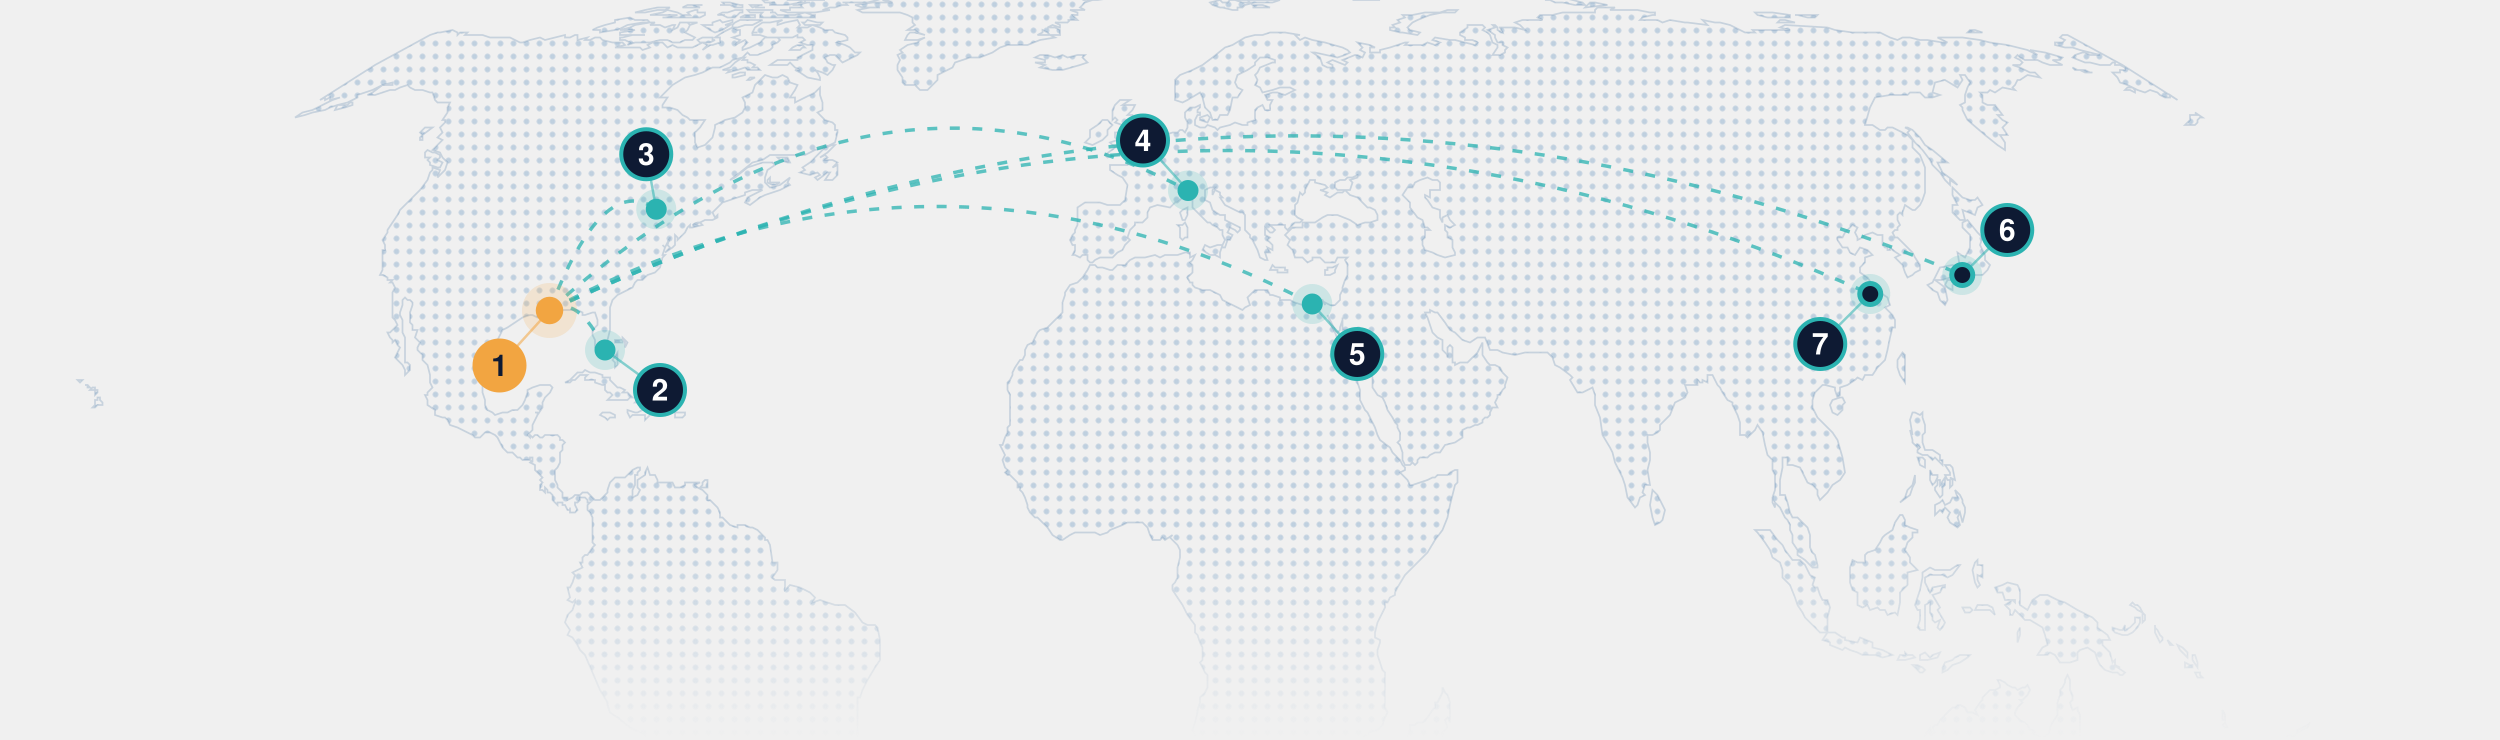
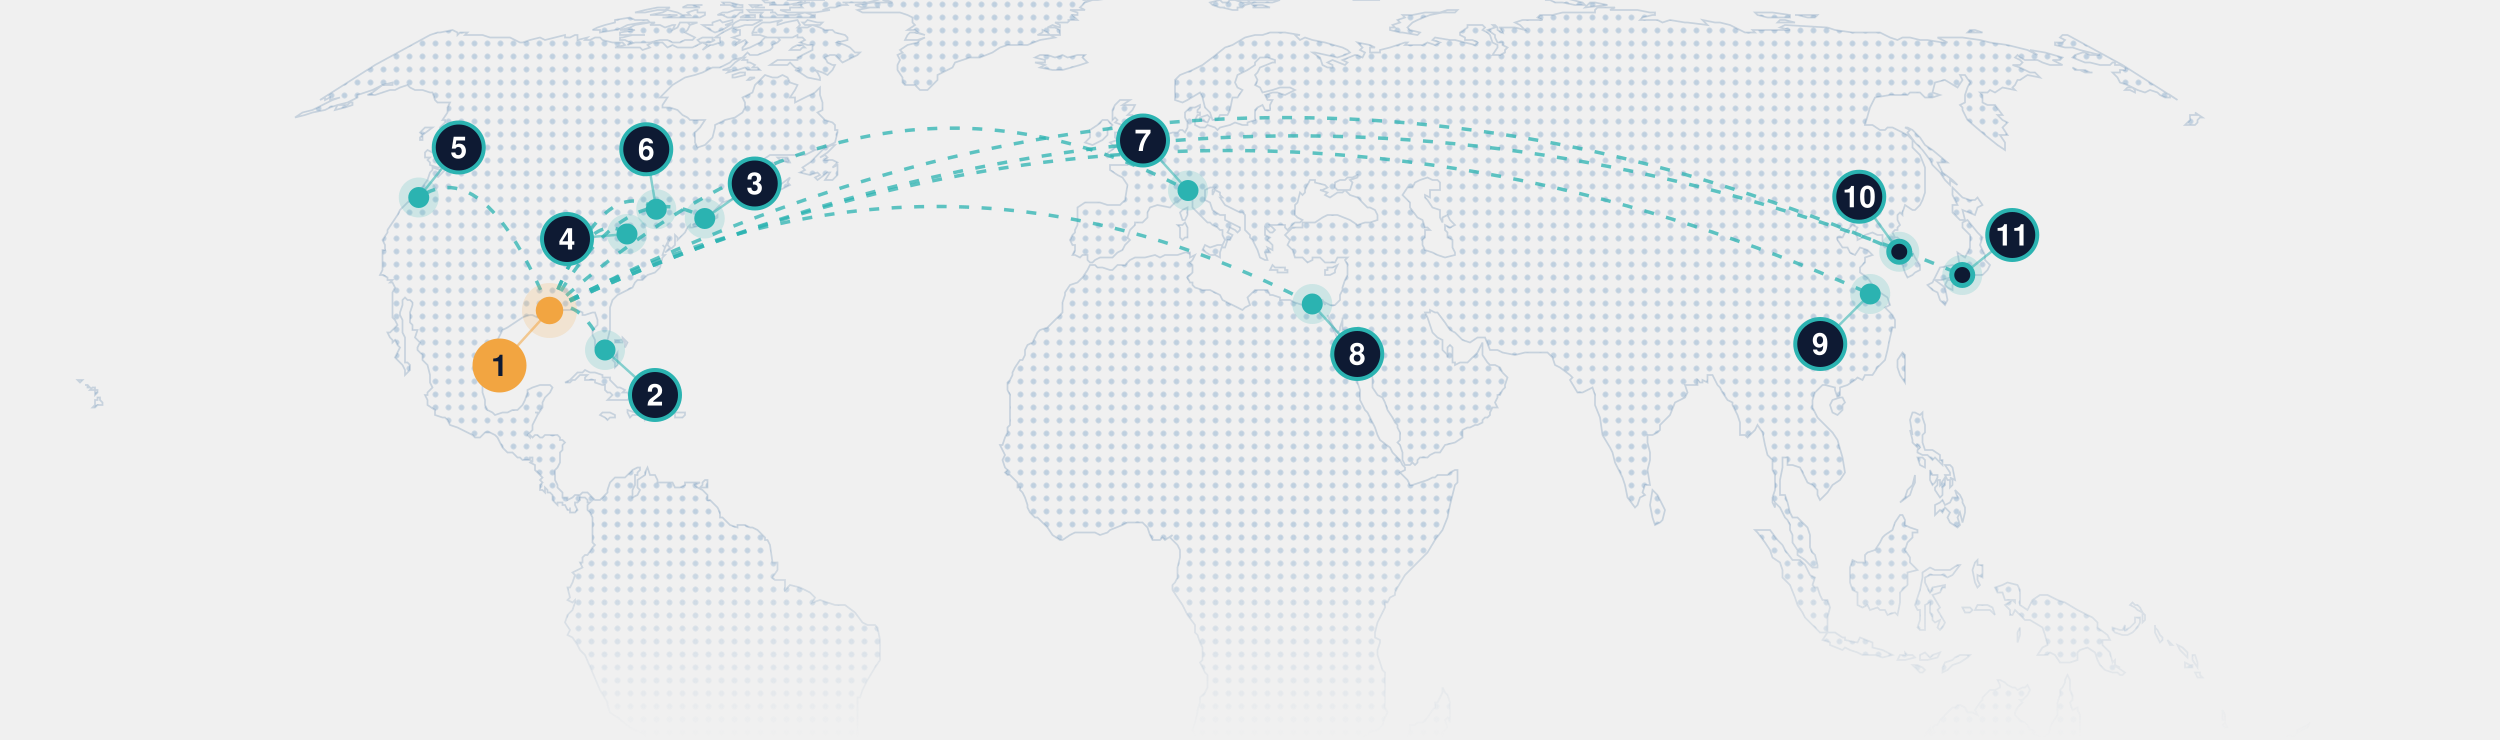
<svg xmlns="http://www.w3.org/2000/svg" viewBox="0 84 1000 296" width="1000" height="296">
  <defs>
    <pattern id="dt" width="5.2" height="5.2" patternUnits="userSpaceOnUse">
      <circle cx="2.6" cy="2.6" r="1.15" fill="#7FA6C9" fill-opacity=".42" />
    </pattern>
    <clipPath id="cv">
      <rect width="1000" height="380" />
    </clipPath>
    <linearGradient id="fd" x1="0" y1="0" x2="0" y2="1">
      <stop offset=".72" stop-color="#fff" />
      <stop offset="1" stop-color="#fff" stop-opacity="0" />
    </linearGradient>
    <mask id="mk">
      <rect y="84" width="1000" height="296" fill="url(#fd)" />
    </mask>
  </defs>
  <style>.arc{fill:none;stroke:#2BB3B1;stroke-width:1.4;stroke-dasharray:4 5;opacity:.75}text{font:700 12px Helvetica,Arial,sans-serif}</style>
  <g clip-path="url(#cv)" mask="url(#mk)">
    <path d="M367,547L367,547L367,548L363,548L360,548L357,547L357,547L356,547L360,547L364,547L364,547L365,546ZM800,546L798,546L797,546L797,546L797,546L796,545L798,545L801,545L802,545L802,545L800,546ZM197,545L198,546L200,546L200,546L199,546L197,545ZM389,545L392,545L393,546L394,546L394,547L392,547L389,547L386,548L383,548L379,548L377,547L376,547L380,547L381,546L382,546L382,545L383,545L383,545L384,545L386,544ZM250,538L253,539L254,538L254,539L253,539L251,539L248,539L248,538ZM242,538L246,539L245,539L242,539L239,538L240,538ZM286,536L288,536L290,536L292,537L291,537L289,537L286,537L284,537L282,536L280,536L281,535L283,536ZM339,534L340,535L340,535L341,536L339,536L337,537L335,537L335,536L333,536L331,536L329,536L328,535L330,535L331,534L333,534L333,534L332,533L331,531L331,530L332,530L334,531L335,532L337,532L338,533ZM209,551L212,551L216,551L224,551L228,551L232,551L236,551L236,550L229,550L224,550L222,550L217,550L217,550L217,549L217,549L216,549L212,548L210,548L207,548L211,548L215,548L218,548L220,548L222,547L223,547L222,547L219,546L216,546L212,546L209,546L205,546L203,545L200,545L198,545L195,543L196,543L198,544L201,544L203,543L205,544L208,544L210,544L211,543L212,543L214,543L213,542L212,542L211,541L213,541L215,541L217,541L218,541L221,541L223,540L225,540L226,540L228,540L229,540L230,540L233,540L236,540L238,540L240,540L242,540L245,540L248,540L250,540L253,540L255,540L256,539L258,539L261,539L262,539L263,539L265,539L267,540L269,540L270,540L273,540L275,540L278,541L280,541L282,540L285,541L287,541L290,541L290,540L288,540L287,539L284,539L283,539L281,538L279,537L281,537L283,537L285,537L288,537L290,538L292,538L294,538L296,538L298,538L300,538L303,538L305,538L305,537L307,537L309,538L311,538L314,538L316,538L318,538L321,539L322,538L322,538L324,538L326,538L329,538L330,539L333,539L334,539L335,538L337,538L340,538L342,537L343,537L344,537L343,536L342,535L341,535L340,534L339,533L338,532L337,532L336,531L337,530L337,530L336,529L335,528L334,527L334,526L335,526L335,525L336,524L337,524L337,523L338,522L339,522L340,521L341,521L342,520L343,520L345,519L345,519L346,519L348,519L348,520L346,520L346,521L344,521L343,521L342,521L341,522L340,523L341,523L341,524L343,525L342,525L340,525L340,526L339,527L339,528L339,528L340,529L342,530L344,530L346,531L347,532L348,532L349,533L351,534L352,534L354,536L355,536L355,537L356,538L357,539L357,539L356,540L354,540L354,540L353,541L351,541L349,542L347,542L345,542L344,543L342,543L338,543L336,543L333,543L334,543L337,544L339,544L341,544L339,545L336,545L334,545L335,545L335,546L338,546L338,547L341,547L345,547L348,547L351,548L354,548L358,548L363,548L366,549L369,549L371,549L372,550L374,549L376,549L379,549L382,549L385,548L389,548L393,549L396,549L397,548L399,548L403,548L407,548L410,548L413,548L416,547L419,547L417,547L417,546L416,546L413,546L410,546L406,546L406,546L405,545L406,545L408,544L411,544L413,544L415,543L416,543L418,543L420,542L421,542L424,542L426,542L428,542L430,542L432,541L434,541L436,540L437,540L437,539L435,539L436,538L437,538L438,537L440,537L442,536L443,536L444,535L445,535L447,535L448,535L450,535L450,535L451,534L453,534L453,535L456,535L458,535L460,534L462,534L463,535L465,535L467,534L469,534L471,534L472,533L474,533L476,533L477,532L478,533L480,532L482,533L483,534L485,533L486,533L487,532L490,532L491,533L492,532L494,532L496,532L498,532L500,532L502,532L503,533L504,534L506,533L508,533L510,533L512,533L514,533L516,533L518,532L520,532L522,532L523,531L524,530L525,529L527,530L528,530L529,531L531,531L532,531L534,532L536,531L537,531L538,530L540,530L542,529L544,529L546,529L548,528L549,528L551,528L553,527L554,527L556,527L558,526L558,526L560,525L562,525L564,524L566,524L567,524L569,524L570,525L570,526L572,527L573,527L575,527L576,528L577,528L579,529L580,528L582,527L584,528L586,528L587,528L589,528L591,528L592,530L591,531L591,532L589,532L587,533L587,534L589,534L588,534L587,535L586,536L587,536L589,536L591,536L592,535L593,535L595,534L596,534L597,533L598,532L600,532L602,532L604,532L606,531L607,531L608,530L610,529L612,529L614,528L615,528L616,527L618,527L620,527L622,527L624,527L626,527L627,526L629,525L629,525L630,526L631,527L633,527L635,527L637,527L638,527L640,527L641,527L642,527L644,527L646,527L648,527L650,527L652,526L653,526L655,525L659,524L660,524L661,524L661,525L663,526L664,526L666,526L668,526L671,526L673,525L675,525L677,525L679,524L680,525L680,525L681,526L683,526L684,526L686,527L688,527L690,527L692,526L694,526L696,525L697,526L699,526L701,526L703,526L704,526L706,526L708,526L710,525L712,525L714,525L716,525L718,525L720,524L721,523L722,524L721,524L721,525L721,526L722,526L724,526L727,526L728,526L731,526L733,526L735,526L737,526L738,527L736,528L737,528L738,529L740,529L742,530L744,530L745,530L747,530L749,530L750,530L751,531L752,531L754,531L756,532L755,532L757,533L757,533L759,534L761,534L763,534L765,534L767,534L769,534L770,534L771,535L772,535L770,536L768,537L766,537L765,538L763,539L760,539L758,539L755,540L754,540L751,541L749,541L748,542L746,542L745,543L744,543L745,544L744,544L744,545L747,545L747,545L743,546L740,546L737,546L735,546L734,547L732,547L731,548L732,548L733,548L733,549L735,549L737,549L739,549L742,550L742,550L747,550L747,550L748,550L753,550L756,550L758,551L758,551L759,551L761,550L763,550L763,550L764,550L765,550L765,550L766,550L766,550L766,550L768,550L770,550L771,550L776,550L777,550L778,550L780,550L784,551L787,551L790,551L787,552L500,552L212,552ZM310,495L314,497L318,497L317,499L316,499L314,498L314,499L313,500L310,500L308,499L306,498L302,497L299,495L294,492L296,493L300,495L304,496L304,495L303,493L305,492L306,492L308,493ZM326,488L329,489L328,490L326,491L324,490L323,491L321,490L323,488L325,489ZM612,484L608,484L609,482L609,481L610,481L611,482L613,482L613,482ZM798,457L800,458L801,458L803,457L805,457L803,461L801,462L799,465L799,464L796,466L795,466L794,466L794,463L795,461L796,458L797,457ZM863,457L863,459L866,457L865,459L864,460L862,462L859,464L857,465L856,466L855,467L852,468L849,470L846,473L843,474L841,475L839,475L838,474L836,474L836,472L839,470L845,467L847,467L849,466L853,464L855,462L858,460L859,459L861,458L864,456ZM878,442L877,446L879,444L879,444L878,447L879,448L881,448L883,447L884,447L881,450L879,452L878,452L876,453L875,454L875,455L872,456L870,459L867,460L867,459L866,459L870,456L870,454L869,453L869,452L872,451L874,448L875,446L876,444L876,444L876,442L876,439L876,437L877,437L878,439L879,439ZM882,395L881,396L880,395L879,393L878,392L877,389L877,388L878,388L879,389L880,390L880,391L882,393ZM918,378L918,379L917,381L915,381L914,381L914,379L916,378L917,379ZM923,375L921,376L919,377L919,376L921,375L921,375L923,374L924,373L923,375ZM891,375L890,375L889,374L890,373ZM890,370L890,372L889,372L889,372L889,371L889,368ZM580,365L580,369L580,371L580,372L580,373L579,371L578,372L579,375L578,376L577,377L577,380L576,384L574,389L572,396L571,401L569,405L567,406L565,407L563,406L561,405L561,403L561,400L560,397L560,395L561,392L562,392L562,390L563,388L564,386L563,384L563,382L563,378L564,376L564,374L566,374L567,373L568,373L569,373L571,371L573,368L574,367L574,365L575,365L576,363L577,361L577,359L578,361L579,362ZM828,365L829,368L831,367L831,368L832,370L832,371L832,374L832,376L832,377L832,380L832,381L832,384L834,386L835,387L837,389L836,390L837,392L837,396L838,395L839,396L840,396L839,400L840,402L841,403L842,406L841,409L841,411L840,413L840,416L838,419L837,420L835,423L834,425L832,427L830,430L827,432L825,435L823,436L821,439L819,441L817,443L816,445L815,446L813,448L811,448L808,449L806,450L803,452L802,450L801,450L802,448L801,449L797,451L796,450L795,449L793,449L792,448L791,446L792,444L792,442L792,441L789,441L791,439L792,437L789,439L787,439L789,438L790,436L792,434L793,432L790,434L787,436L785,438L784,437L785,435L784,433L784,431L784,431L782,429L780,429L779,427L774,427L770,428L767,430L765,429L761,431L759,432L758,434L756,435L754,435L752,435L751,435L749,435L747,435L745,437L744,437L742,438L741,439L739,439L737,439L736,437L735,436L735,434L737,434L737,433L738,432L739,429L739,427L739,424L739,422L740,420L740,418L740,417L739,416L740,413L739,410L739,409L740,410L740,407L741,408L741,409L742,408L741,405L741,404L741,403L742,401L742,400L743,398L743,396L745,394L745,396L746,394L749,393L750,391L752,390L754,390L754,390L757,389L758,388L759,388L760,387L761,387L764,386L766,385L767,383L769,381L769,380L770,378L772,375L773,378L774,377L773,375L774,374L775,374L776,372L778,370L779,369L780,368L781,367L782,367L782,367L783,366L784,366L786,367L787,369L789,369L791,370L790,368L792,365L793,364L793,363L795,361L796,360L798,360L800,359L800,358L799,356L800,356L802,357L803,358L805,359L806,359L807,360L809,359L810,359L811,358L812,360L811,362L809,364L808,364L809,365L807,367L806,369L806,370L808,372L810,373L811,374L812,376L813,376L814,377L814,378L817,379L819,378L820,376L820,375L821,373L823,370L823,368L823,367L823,365L824,362L824,362L824,360L825,359L826,357L826,356L827,354L828,356L828,358L828,359L828,360L829,362L829,364ZM880,354L881,355L879,355L878,353L880,353ZM769,353L768,353L765,350L767,350L769,351L770,352ZM877,351L876,351L874,351L874,351L874,349L876,350L877,350ZM879,350L879,351L877,348L877,346L878,346L879,349ZM779,352L777,353L777,353L777,351L778,349L781,348L782,347L784,346L786,346L787,346L788,346L787,347L784,349L781,350ZM762,345L763,346L765,346L766,347L762,348L760,348L759,348L760,346L762,346ZM776,345L775,347L771,348L768,348L768,346L770,345L772,347L773,346ZM875,346L875,347L873,345L872,344L871,342L871,342L873,343L875,345ZM869,342L869,342L868,342L867,340L867,340L868,341ZM738,340L743,341L744,339L749,341L749,343L753,344L757,346L753,347L750,346L748,346L745,346L743,345L740,344L738,343L737,344L732,342L732,341L729,340L731,337L734,337L737,339L738,339ZM808,338L807,341L807,338L807,337L808,335L808,336ZM865,340L864,341L863,339L862,337L862,334L862,334L862,335L863,336L864,338L865,339ZM855,335L854,336L853,337L851,338L850,338L849,338L846,337L845,336L845,335L848,336L849,336L850,334L850,334L850,336L852,335L853,334L854,333L854,331L856,331L856,331L856,333ZM789,328L788,329L786,329L785,327L788,327ZM797,327L798,330L796,328L794,328L792,328L790,328L791,326L795,326ZM858,332L857,333L857,331L857,329L855,328L854,327L852,326L853,325L854,326L855,326L856,327L857,329L858,330ZM808,320L808,326L811,328L813,324L816,322L819,322L821,323L823,324L826,325L831,328L835,330L837,331L839,333L839,335L843,338L844,340L841,340L841,342L844,345L845,349L846,348L846,350L848,351L847,351L850,353L849,354L848,354L847,353L845,353L842,352L840,350L839,348L838,345L835,343L832,344L831,345L831,348L828,349L827,349L824,349L822,346L820,345L819,346L815,346L817,343L819,342L818,338L817,335L812,332L810,332L806,328L805,330L804,330L804,329L804,328L802,326L805,324L806,325L806,324L802,324L801,321L799,321L798,319L801,318L803,317L807,318ZM784,310L781,314L779,315L777,314L772,314L770,315L770,317L772,321L773,319L778,318L778,319L777,319L776,321L773,322L776,327L775,328L778,333L777,335L776,336L775,335L776,332L774,333L773,332L773,331L772,329L772,325L770,326L770,330L770,336L768,336L767,335L768,332L768,328L767,328L766,326L767,323L768,320L769,315L769,313L772,311L774,312L777,312L780,312L783,310ZM793,311L793,315L791,314L791,316L792,318L791,319L790,317L789,312L790,309L791,308L791,310L793,310ZM731,337L728,337L725,334L722,331L721,329L719,326L718,323L716,318L713,315L713,312L712,309L709,307L708,304L706,301L703,297L702,296L704,296L708,296L711,300L713,302L714,304L717,308L720,308L722,310L724,314L726,315L725,318L726,319L727,319L728,322L729,324L731,324L732,327L731,331ZM764,309L767,312L763,313L763,315L763,318L760,321L760,325L759,330L758,329L755,330L754,328L752,328L751,327L748,328L747,326L745,327L743,326L743,321L741,320L740,317L740,314L740,311L741,308L743,309L746,309L746,306L747,305L750,304L752,301L753,299L754,298L757,296L758,293L760,290L761,290L762,292L762,294L764,295L767,296L767,297L765,297L765,299L763,301L762,304L764,307ZM785,285L786,287L786,289L785,293L784,289L783,291L784,294L783,295L780,293L779,291L780,289L778,287L777,289L776,288L774,290L774,289L774,286L776,285L777,284L778,286L780,285L781,283L783,283L782,280L784,282L785,284ZM664,293L662,294L661,291L660,286L661,280L663,282L664,284L666,288L665,292ZM283,279L280,279L280,279L281,278L281,277L282,276L283,276ZM778,278L777,279L777,282L776,283L774,280L774,279L775,278L775,276L776,276L776,278L778,275ZM764,282L760,285L762,283L763,280L765,278L766,274L766,277L765,279ZM772,272L773,274L775,274L775,275L774,277L773,278L772,276L772,274ZM781,271L782,276L780,275L781,276L781,278L780,279L780,276L779,276L778,274L780,274L780,273L778,270L780,270ZM770,268L770,271L768,270L767,267L769,267ZM766,249L768,250L769,249L769,250L769,251L770,254L770,257L769,258L769,261L770,264L771,264L773,264L776,266L776,268L777,268L777,270L775,268L774,267L773,268L771,266L769,266L767,265L767,264L768,263L767,262L767,263L765,261L765,260L764,256L765,258L764,252L765,249ZM274,250L273,251L271,251L270,251L270,249L270,249L272,249L274,249ZM244,251L243,252L242,251L240,250L241,249L242,249L243,249L244,249L246,250L246,251ZM257,244L259,245L259,244L261,244L263,245L263,245L264,246L265,246L265,247L266,247L267,248L266,250L265,249L264,249L263,249L262,250L261,250L261,249L260,250L258,252L258,252L258,250L256,250L255,250L253,250L252,251L251,249L251,248L254,249L255,249L257,248L256,247L256,245L254,245L255,244ZM737,248L735,250L733,249L732,246L733,244L736,243L737,243L738,245L737,246ZM38,247L38,247L37,247L38,246L38,245L38,244L39,244L39,243L39,243L39,243L40,243L40,244L40,244L41,245L41,246L39,246ZM39,241L38,242L38,241L38,241L38,240L38,240L39,240L39,241ZM38,239L38,240L36,240L37,239ZM36,239L36,239L35,239L35,239L35,238L34,238L35,238L35,238ZM32,237L32,237L31,236L32,236L32,236L33,236ZM241,234L241,235L244,235L244,236L246,238L247,239L248,239L250,240L249,241L251,241L253,243L252,243L251,244L249,244L247,244L243,244L245,242L244,241L243,241L242,240L242,238L241,238L238,237L238,236L234,236L234,235L235,234L232,234L230,236L229,236L228,237L227,237L226,237L228,236L229,235L230,234L231,233L233,233L234,232L236,233L238,233ZM247,230L246,231L246,229L245,228L247,225L247,226L247,228ZM762,234L762,237L760,234L759,231L759,228L761,225L762,226L762,228ZM249,221L246,221L246,220L247,220L249,220ZM251,221L250,223L250,223L250,221L249,220L249,219ZM783,195L784,196L783,198L782,197L781,198L781,200L779,199L778,198L779,196L781,196L781,195ZM535,190L534,192L534,192L534,193L532,194L530,194L530,192L531,192L531,192L531,191L533,191ZM509,190L510,191L512,191L514,191L514,192L515,192L515,193L511,193L511,192L508,192ZM489,182L488,185L488,186L488,187L486,186L484,186L481,184L482,182L484,183L487,182ZM474,173L475,175L475,179L474,179L473,180L472,179L472,175L471,174L473,174ZM794,186L794,188L796,190L795,192L793,194L789,194L787,198L785,196L784,194L780,195L777,196L774,196L778,199L779,204L778,206L776,204L775,201L773,200L771,198L773,197L774,195L775,193L776,191L781,190L784,191L783,185L786,187L788,183L788,182L788,178L785,175L785,173L787,172L791,177L793,179L792,182ZM475,170L474,172L473,172L472,169L473,168L475,167ZM788,164L790,164L791,163L793,166L791,167L790,170L785,168L786,172L784,172L781,169L781,166L783,166L781,162L781,159L785,163ZM308,157L310,157L312,157L310,158L309,158L307,157L307,156L308,155ZM316,149L315,149L312,148L311,147L312,147L315,147L316,149ZM176,151L175,151L172,150L172,149L171,148L172,147L170,147L170,145L171,144L173,145L174,145L176,146L176,147L175,148L177,149ZM331,145L328,147L330,146L331,147L330,148L332,148L333,148L335,149L333,151L335,150L335,152L335,154L333,156L331,156L330,156L332,153L331,153L327,156L326,155L328,154L327,153L324,154L320,153L320,153L322,152L321,151L324,149L328,145L330,143L333,142L334,142L333,143ZM171,135L173,135L169,138L169,140L168,140L168,139L169,138L168,137L169,136L170,135ZM773,144L779,149L775,149L777,153L781,156L783,158L780,156L780,158L778,156L776,153L773,150L772,148L769,144L766,141L763,137L764,136L762,135L763,135L765,136L768,139L770,142ZM441,140L437,142L434,141L436,139L436,136L439,134L441,132L443,132L445,134L443,136L443,138ZM484,131L483,133L480,132L480,131L483,130ZM138,127L134,128L134,128L135,126L139,126L140,125L141,125L141,126ZM452,124L449,126L452,126L454,126L453,128L451,130L453,130L454,134L456,134L457,137L457,138L460,139L459,141L458,141L459,143L456,144L454,144L450,145L449,145L447,146L445,146L443,147L442,146L446,143L448,143L445,142L444,141L447,140L446,139L446,137L450,137L450,136L449,134L446,133L446,133L447,132L446,131L445,132L445,130L445,128L446,126L448,124L450,124ZM854,120L854,121L852,120L850,120L851,119L853,119ZM302,115L300,116L299,116L300,115L300,115L301,115L302,115ZM298,114L294,115L293,115L293,114L296,113L298,113ZM829,111L831,112L831,112L834,112L836,113L837,113L836,113L834,113L832,112L831,112L830,112ZM298,107L297,108L299,108L299,109L300,109L302,110L301,111L303,111L304,112L301,112L299,112L298,111L295,112L291,113L292,112L289,112L292,111L294,109L297,107ZM434,106L433,107L435,109L432,110L425,112L424,112L421,112L416,111L418,110L414,109L418,109L418,108L414,107L416,106L419,106L422,107L425,106L427,107L431,106ZM319,104L316,104L317,103L319,102L321,102L322,103L321,103L320,104ZM796,101L803,102L811,104L813,105L815,106L812,104L818,105L825,107L824,108L821,108L825,110L825,110L823,110L820,110L817,109L815,108L812,108L810,108L808,107L807,106L806,107L808,108L809,109L809,109L808,110L805,110L808,111L812,113L814,113L815,114L816,115L811,114L808,116L807,116L806,118L805,119L806,120L801,119L798,121L796,120L795,121L792,121L793,122L793,125L795,126L798,126L801,130L799,130L801,132L803,133L801,135L803,138L800,138L802,141L802,144L799,142L794,138L787,132L785,128L785,127L784,126L786,125L786,122L787,119L788,117L786,114L784,114L785,116L783,119L778,116L774,117L773,121L776,122L773,123L770,123L768,121L764,121L763,122L756,122L750,123L748,127L746,134L749,134L752,136L754,136L755,135L757,135L763,138L765,140L765,143L768,146L770,151L770,155L770,157L770,161L769,164L768,166L766,168L765,168L762,166L761,169L761,170L760,169L759,170L759,172L760,174L760,174L759,175L759,176L758,176L757,177L758,179L758,179L759,179L761,181L765,185L766,187L768,190L768,192L766,193L765,194L763,195L762,193L761,190L758,187L760,186L757,184L756,183L756,184L755,184L755,183L754,183L753,182L753,181L753,181L753,180L753,178L752,178L751,178L749,177L746,178L745,179L743,180L743,179L742,177L743,175L741,174L740,175L738,177L737,179L735,179L735,180L737,183L739,183L740,185L742,186L744,183L747,184L748,185L749,186L746,187L746,189L744,191L744,193L747,195L749,198L752,201L755,203L756,206L754,207L756,209L757,210L758,212L758,215L757,215L756,219L755,224L754,228L751,231L749,234L746,234L745,236L743,235L742,236L739,238L736,239L736,242L735,243L734,240L734,239L730,238L729,238L726,241L725,244L725,247L727,251L731,255L733,257L735,260L737,267L738,273L736,276L733,278L731,281L728,284L727,282L727,280L725,278L723,277L722,275L720,271L717,270L715,270L715,267L713,267L713,271L712,276L712,279L712,282L714,282L715,285L716,289L717,291L719,291L721,293L721,293L723,295L724,298L724,300L724,302L724,303L725,305L726,306L727,310L727,311L725,311L722,308L719,306L719,304L717,301L717,298L716,296L716,294L715,292L714,291L713,289L712,287L710,285L710,287L709,285L709,283L710,280L710,277L710,274L709,272L709,268L707,266L706,262L705,257L703,254L702,256L699,259L698,258L696,258L696,253L695,250L693,246L693,245L691,244L689,241L688,239L687,238L686,236L685,234L683,234L683,235L683,237L681,236L681,237L680,237L679,236L679,238L677,238L674,238L675,241L674,243L670,245L668,250L666,252L664,254L664,256L663,257L661,258L659,258L659,261L660,265L660,268L659,272L660,278L658,278L657,281L658,282L656,283L655,286L654,287L651,283L650,278L649,275L648,273L646,269L645,265L644,263L641,258L640,251L638,246L638,242L637,239L633,241L631,241L628,236L629,235L628,234L624,231L622,230L621,227L619,225L614,225L610,225L606,226L601,225L599,224L596,224L594,219L593,219L591,219L588,221L585,220L582,217L580,216L578,213L575,209L574,209L572,208L572,209L570,209L571,211L571,211L572,214L573,217L574,218L575,219L577,220L577,222L577,223L577,224L578,225L579,226L579,227L579,225L579,223L580,222L581,223L581,225L581,227L581,229L582,229L582,230L584,229L586,229L587,229L589,227L591,225L592,223L593,221L593,222L593,223L593,224L593,226L595,229L596,230L598,230L600,231L601,233L602,234L603,235L603,235L602,238L602,239L601,240L600,242L599,242L599,243L598,245L599,247L599,247L597,247L596,249L596,250L595,251L594,251L593,252L593,253L591,254L590,254L588,255L587,255L585,256L585,258L585,259L582,261L578,262L576,265L575,265L574,265L572,266L571,267L568,267L568,267L567,268L567,269L566,270L565,269L564,270L562,270L561,268L561,266L561,265L560,262L559,261L560,260L560,259L560,258L560,257L559,255L559,254L558,253L557,251L555,248L554,245L553,243L551,242L549,239L549,237L549,235L547,231L546,229L545,229L544,227L544,226L543,224L542,223L541,221L539,218L538,216L537,216L537,214L537,213L537,211L537,211L537,212L536,215L536,216L535,217L534,216L533,214L531,210L531,210L532,213L534,217L536,222L537,224L538,226L540,230L540,230L540,233L543,236L543,237L544,240L544,241L544,244L546,248L547,249L548,251L550,255L551,258L552,260L556,263L557,265L559,267L560,268L561,270L562,271L562,272L560,273L561,274L562,275L563,276L564,278L565,278L568,277L571,276L573,275L574,275L575,274L577,274L578,274L579,274L580,273L582,272L583,272L583,273L583,275L583,277L582,278L581,282L580,286L579,291L577,296L574,300L571,305L568,308L564,312L562,314L559,319L558,321L558,322L556,323L555,325L554,325L554,327L553,329L552,331L551,333L550,337L550,339L552,340L552,341L551,344L551,345L551,346L552,349L553,352L554,353L554,355L554,358L554,361L554,367L555,369L554,371L553,374L551,376L548,377L545,379L542,383L541,383L539,386L538,387L538,389L539,392L540,394L540,395L540,395L540,398L539,400L540,400L539,402L538,403L536,404L533,406L532,407L532,409L533,409L532,411L532,413L531,416L530,418L529,419L528,420L527,422L526,423L525,426L522,429L520,431L518,433L515,434L514,434L514,435L512,435L511,435L508,435L507,435L506,435L503,436L501,437L500,438L499,438L498,437L497,437L496,435L495,436L495,435L495,433L494,431L495,430L495,428L493,424L492,422L492,422L490,417L488,415L487,412L487,409L486,406L485,401L485,397L485,395L484,393L482,391L481,386L480,384L478,381L478,378L477,376L478,373L479,369L479,368L480,365L480,363L482,361L483,359L483,356L483,354L482,353L481,351L480,349L481,348L481,347L481,343L480,341L479,338L479,338L478,337L478,334L475,330L473,326L471,323L469,320L469,318L470,317L471,315L471,312L471,311L472,307L472,304L471,302L470,301L469,300L468,299L469,298L466,300L465,299L464,300L461,300L460,298L459,295L457,293L455,293L453,293L451,293L449,294L444,296L443,297L440,298L438,297L437,297L435,297L433,297L430,297L428,298L425,300L425,300L424,300L421,298L419,295L417,293L415,291L414,291L412,289L411,287L411,286L410,283L409,281L408,280L408,279L407,279L407,277L406,276L406,276L404,274L403,274L402,273L403,272L402,271L402,271L401,268L402,266L401,264L400,262L401,262L402,259L403,257L403,255L404,254L404,250L404,247L404,245L404,243L404,242L403,240L403,239L403,237L404,236L405,234L405,233L406,231L408,228L409,228L410,226L410,224L411,222L413,221L415,217L416,216L419,215L421,213L422,212L425,209L425,205L426,202L426,201L428,198L431,197L433,195L435,192L436,190L438,190L439,191L441,191L444,192L445,192L447,190L450,190L452,188L454,187L458,187L462,186L464,187L466,186L469,186L470,186L471,186L474,185L476,185L476,187L478,186L478,186L477,188L476,189L477,190L477,193L475,195L476,197L477,197L477,198L478,199L481,200L482,200L484,200L488,202L489,204L491,205L495,207L497,208L498,207L500,206L499,203L500,202L502,200L503,200L507,200L508,202L509,202L509,202L512,203L512,204L516,204L518,205L521,206L522,206L524,205L525,204L527,204L529,204L530,206L530,205L532,206L534,206L535,205L536,204L536,204L536,202L537,200L537,199L537,199L538,196L539,194L539,194L539,191L539,190L538,188L539,187L537,187L535,187L534,189L530,189L528,187L525,187L525,188L523,189L521,187L518,187L517,184L515,182L516,180L514,178L517,175L521,175L521,173L526,173L529,171L531,170L535,170L540,172L543,174L546,173L548,173L551,172L551,170L550,168L548,167L547,167L546,166L543,163L540,162L538,160L540,160L541,157L540,156L543,155L543,154L541,155L539,155L538,156L536,156L534,157L534,159L535,160L538,160L537,161L535,161L532,163L530,162L531,161L528,160L529,160L531,159L530,158L526,157L526,156L524,156L523,158L522,160L522,161L521,162L520,161L519,165L518,166L518,168L518,170L519,171L521,172L520,173L518,173L517,174L515,176L514,175L514,174L512,174L511,174L508,174L510,176L509,177L508,177L506,175L506,176L506,178L508,179L507,180L508,181L509,182L509,184L507,183L508,185L506,185L507,188L506,188L504,187L503,184L502,182L501,180L500,179L500,178L499,177L499,177L498,176L498,174L498,172L498,171L498,171L498,170L497,169L496,169L494,168L492,167L490,166L488,163L489,163L488,162L488,161L486,160L485,162L485,161L485,160L485,160L486,159L484,159L482,160L482,161L482,162L482,164L484,165L485,168L488,170L490,170L490,171L490,172L492,173L494,174L496,175L496,176L495,177L494,176L492,175L491,177L493,178L492,180L491,180L490,183L489,183L489,182L490,180L490,180L489,178L489,176L488,176L487,175L485,174L484,173L483,173L481,171L479,169L477,167L477,164L476,164L474,163L473,163L471,165L470,165L468,167L463,166L460,167L459,169L459,171L457,173L454,173L454,174L452,176L451,179L452,180L450,182L449,184L447,185L445,187L442,187L440,187L438,188L437,189L436,189L435,188L435,186L433,186L432,187L430,186L429,186L430,184L430,182L429,182L428,180L429,178L430,177L430,176L431,174L431,173L431,172L431,171L431,168L431,167L434,165L437,165L440,165L443,166L445,166L448,166L450,164L451,158L449,155L447,154L444,152L444,150L447,150L451,150L451,147L453,148L458,146L459,144L461,143L463,143L464,142L466,138L469,137L471,137L472,136L473,136L474,137L475,135L475,134L475,133L474,131L474,129L475,128L476,127L477,127L478,127L480,126L480,127L479,128L479,129L480,129L480,130L479,130L478,132L478,133L478,134L480,135L480,135L482,135L483,134L486,135L487,136L488,135L492,134L494,133L497,134L497,134L499,134L499,133L502,132L502,130L502,128L503,127L505,126L506,128L508,128L508,126L509,124L508,124L507,124L506,122L509,121L511,121L514,122L516,121L518,120L516,119L512,119L509,120L505,121L504,119L502,118L503,116L502,114L503,113L504,111L509,109L510,109L510,108L507,107L504,107L502,109L502,110L499,112L495,114L494,117L495,119L497,120L495,123L493,123L492,128L491,130L488,130L487,132L485,132L484,129L482,127L481,123L480,121L475,124L473,125L470,124L470,121L470,116L472,114L477,112L481,110L485,107L490,103L493,102L498,99L502,98L505,98L508,97L511,97L514,97L520,98L518,98L520,100L522,99L525,100L530,101L537,103L539,104L540,105L538,106L535,107L526,105L525,105L528,107L529,110L531,111L533,111L533,110L531,109L533,108L538,110L539,109L537,108L542,106L543,106L545,107L546,105L544,104L545,103L543,101L548,102L550,103L548,103L548,105L550,105L552,105L552,104L556,103L562,101L563,101L562,102L564,102L566,102L569,102L571,101L574,102L576,101L573,100L574,99L580,100L582,100L590,102L591,101L589,100L588,100L586,100L586,99L584,98L584,97L587,95L587,94L588,94L593,94L594,95L593,96L595,97L596,98L597,101L599,102L599,103L597,106L600,106L600,106L602,105L602,104L603,103L601,102L601,101L599,101L598,99L598,98L595,96L598,95L597,94L598,94L599,95L599,96L601,97L600,95L602,95L606,95L610,96L608,94L606,93L609,92L613,92L617,92L615,91L616,90L618,90L621,90L625,89L626,89L630,89L632,89L635,89L638,89L638,88L639,87L643,87L646,87L644,88L648,88L649,88L650,88L655,88L660,89L662,89L662,90L661,90L657,91L656,92L659,92L662,92L663,92L665,93L665,93L668,92L674,93L675,93L683,94L681,92L686,93L688,93L692,94L694,95L694,95L698,97L702,97L701,96L705,96L708,96L712,96L712,96L716,96L712,95L714,94L731,95L734,96L741,97L748,97L752,97L754,98L756,99L759,100L761,99L764,99L768,100L771,100L777,101L779,101L775,99L775,99L781,99L785,99L792,100ZM569,172L570,175L571,175L572,176L570,176L570,178L570,179L569,180L569,182L570,184L573,185L575,186L578,187L582,186L582,185L581,183L581,180L579,179L579,177L578,176L578,174L580,175L582,174L580,172L579,170L577,171L577,173L576,171L576,170L576,169L576,168L573,167L571,164L570,163L570,162L572,163L572,160L574,160L576,160L576,157L575,156L573,156L571,155L568,156L566,157L565,159L563,159L561,162L564,165L564,167L567,171ZM286,100L284,101L282,101L280,101L279,100L281,99L283,99L285,99L285,99L285,100ZM788,96L790,97L788,97L787,97ZM788,96L788,96L790,96L793,97L793,97L792,97L790,97ZM881,131L880,131L879,132L879,133L878,134L875,134L874,134L875,133L876,132L876,130L879,130L878,129L878,129L881,131ZM121,129L125,128L127,127L129,126L133,124L136,123L132,124L132,123L130,124L130,123L128,124L128,124L150,110L172,98L172,98L175,97L176,97L181,96L183,97L183,98L184,97L187,97L186,98L188,98L190,98L193,98L196,99L197,99L200,99L202,99L204,99L206,100L208,101L209,101L212,100L216,99L218,100L222,99L226,98L226,99L228,99L230,98L231,98L231,100L235,99L234,100L236,100L238,99L240,99L241,100L245,101L247,101L249,101L250,102L246,103L249,103L254,103L256,103L257,104L260,103L259,102L261,101L264,101L265,101L266,102L267,103L269,102L271,103L275,103L277,103L279,102L281,101L283,102L281,104L284,102L285,102L288,101L288,99L286,99L289,97L293,95L295,96L296,96L296,98L293,99L296,100L296,100L294,102L298,100L299,101L297,103L297,104L300,103L304,101L306,99L308,99L311,99L312,100L311,101L309,102L309,103L308,104L303,106L300,106L299,105L297,107L293,108L292,109L288,111L285,111L283,112L281,113L278,114L274,115L269,118L267,120L264,123L267,123L265,126L265,127L268,127L271,128L272,129L273,130L275,131L276,132L280,132L282,132L280,135L278,137L278,141L279,143L282,142L285,139L286,135L286,134L290,132L294,131L297,129L298,127L298,125L297,123L301,121L302,118L305,115L306,114L309,115L311,115L313,114L315,115L316,117L316,117L319,118L318,120L316,123L318,123L318,125L322,123L326,121L328,119L328,122L329,125L329,128L327,129L329,131L330,132L333,133L334,134L334,136L335,136L335,137L334,141L332,142L330,143L326,144L322,146L318,146L313,146L310,146L308,146L305,148L301,149L296,153L292,156L294,155L299,151L305,149L309,149L310,150L307,152L306,155L306,157L308,159L312,158L316,155L315,157L316,158L312,160L306,162L304,163L300,166L298,165L299,163L305,160L301,160L298,161L298,162L295,163L292,164L289,165L287,167L286,168L285,169L286,171L286,171L287,170L287,171L287,171L285,172L284,172L282,172L280,173L279,173L277,174L280,173L281,174L277,175L276,175L276,174L275,175L275,175L274,177L271,180L271,179L271,179L270,178L270,180L270,180L270,182L269,183L266,185L266,185L268,183L267,182L268,179L267,181L266,183L265,182L266,183L265,186L266,186L265,187L264,191L262,193L259,194L257,196L255,196L254,197L253,199L249,201L247,202L245,204L244,207L244,209L244,212L244,214L244,216L243,220L243,222L242,223L241,225L240,226L239,225L239,224L238,223L238,220L237,218L237,216L239,214L239,212L238,209L237,209L234,210L233,210L233,209L231,208L228,208L226,208L224,208L223,209L223,209L223,211L223,212L222,212L221,211L220,212L218,212L217,210L215,211L213,210L212,210L209,211L206,213L203,215L201,216L200,218L199,220L198,222L199,223L199,223L199,223L197,226L195,229L194,233L193,235L193,237L193,239L193,241L194,244L194,246L195,248L197,249L198,250L201,249L203,249L205,248L207,248L209,246L210,244L211,241L211,240L213,239L216,238L219,238L220,238L221,239L220,241L218,243L217,245L217,245L217,247L215,250L215,249L214,249L214,249L215,249L215,250L214,252L214,252L213,254L213,254L213,256L212,257L212,257L211,258L212,259L212,258L213,259L213,259L214,258L214,258L215,258L215,258L216,259L217,259L218,258L219,258L220,258L220,258L221,258L221,258L223,258L223,258L224,259L224,260L225,260L226,261L225,262L225,262L225,264L224,265L224,266L224,268L224,269L223,271L223,271L222,272L222,273L222,274L222,275L222,276L223,278L223,279L225,281L225,282L225,283L226,283L227,283L227,284L229,283L230,282L232,282L233,281L234,281L234,281L235,281L236,282L237,283L238,284L240,284L242,282L243,281L243,280L244,277L246,275L247,275L248,275L250,275L252,273L253,272L255,271L256,271L256,272L255,273L255,274L254,274L254,276L254,278L253,280L253,283L255,282L256,280L255,279L255,276L258,274L258,273L259,271L260,274L262,274L263,276L263,277L266,277L269,277L270,279L272,279L274,278L274,277L277,277L280,277L278,278L279,279L281,280L283,282L283,284L284,284L285,285L287,287L288,289L288,291L289,291L291,293L292,294L295,295L295,294L298,294L300,295L301,295L303,296L306,299L306,300L307,300L308,302L309,309L311,309L311,312L309,315L310,316L314,316L314,320L316,318L320,319L324,321L326,323L325,325L328,324L334,326L338,326L342,329L345,333L347,334L350,334L351,335L352,340L352,342L352,348L350,351L347,356L345,360L344,363L343,363L343,365L343,372L343,378L343,380L343,381L343,386L341,391L341,394L339,396L339,398L336,398L332,399L330,401L328,402L325,405L324,408L324,411L325,412L325,416L325,417L323,419L322,425L320,428L319,429L319,433L318,435L317,437L315,438L313,438L312,438L309,437L307,437L305,435L306,437L310,439L310,442L312,443L312,445L311,449L308,451L304,451L301,451L302,453L303,455L304,457L303,458L301,458L298,457L297,458L299,461L301,462L302,461L303,463L301,464L300,465L301,468L302,470L299,470L298,472L299,474L302,476L305,477L305,479L303,481L304,484L302,485L302,487L305,490L307,491L306,491L304,491L303,492L302,493L303,495L303,495L300,494L296,492L292,491L290,489L290,487L288,486L284,481L284,478L285,476L281,475L282,472L280,467L283,468L281,462L279,461L280,465L279,465L277,460L275,454L275,452L273,449L272,446L273,445L272,440L272,435L271,430L269,425L269,422L267,418L268,414L266,407L265,400L264,392L263,387L262,382L259,380L258,378L252,375L247,371L244,369L243,366L243,365L240,360L237,353L234,346L232,344L231,342L229,339L227,338L228,336L226,333L227,330L229,328L230,325L230,324L229,325L227,324L228,323L227,319L228,319L229,317L230,314L229,313L231,312L233,311L232,309L233,309L233,307L234,306L235,306L237,303L238,302L237,301L237,299L237,295L237,294L237,291L236,289L235,288L235,286L236,285L235,285L235,284L234,283L232,283L232,284L231,285L230,285L230,286L231,288L230,289L230,289L228,289L228,287L228,288L227,288L226,286L225,286L225,285L223,285L223,286L223,286L222,285L221,284L221,283L221,283L221,282L220,281L219,281L219,280L218,279L218,280L218,281L217,280L216,280L216,279L216,278L217,277L216,276L217,275L216,274L215,273L214,272L214,270L212,269L213,268L213,269L213,269L213,267L212,267L212,268L210,268L209,268L208,267L207,267L206,266L205,265L203,265L202,264L201,263L199,259L198,258L196,257L194,257L192,259L190,259L189,258L187,257L185,256L183,255L180,254L179,252L178,251L177,251L174,250L174,248L171,246L171,244L170,242L171,242L171,241L172,240L173,239L172,237L172,236L172,234L171,230L169,228L169,226L167,224L167,223L168,221L167,220L166,219L167,216L165,216L165,214L164,213L164,212L164,209L165,206L165,205L164,204L163,204L162,203L161,204L161,206L160,209L160,210L161,212L161,213L161,213L161,214L161,214L161,217L161,217L162,219L162,220L162,224L162,225L162,227L162,229L163,229L164,230L164,232L164,232L162,234L162,234L162,232L161,230L159,228L158,227L159,225L160,223L159,222L158,220L157,221L157,220L156,219L155,217L155,217L156,217L158,215L159,214L158,212L157,211L157,209L157,206L157,204L157,201L158,199L157,197L156,197L157,196L155,196L155,195L153,194L152,194L153,192L153,189L153,184L154,184L154,182L153,180L155,177L155,176L157,173L159,170L160,168L163,165L168,160L171,156L172,153L173,152L173,151L176,152L175,155L176,154L178,152L179,149L179,149L177,147L176,145L173,144L175,142L177,140L175,139L177,137L176,135L178,133L178,132L177,132L179,129L179,127L180,125L179,125L175,125L174,124L173,121L172,121L169,120L166,120L164,119L163,118L160,119L158,120L156,120L153,121L150,122L147,122L149,121L153,118L157,118L157,117L153,118L149,120L143,122L143,123L139,125L135,126L132,127L130,128L125,129L122,130L118,131L118,131L121,129ZM871,124L868,122L868,123L866,123L864,122L863,121L860,120L858,121L855,120L853,119L851,118L848,117L847,115L846,114L845,113L846,113L848,113L848,112L850,112L850,111L848,110L846,110L846,109L845,109L844,110L844,110L842,110L840,110L836,109L834,109L829,107L830,106L833,105L834,105L836,106L840,106L836,105L832,104L829,103L826,103L822,102L822,101L825,101L826,100L824,99L825,98L826,98L827,98L849,110L871,124ZM262,93L260,94L264,94L266,95L269,94L270,94L269,96L271,95L272,93L274,93L275,93L276,94L275,96L274,97L276,98L278,99L277,100L274,100L274,100L272,101L269,101L267,100L264,100L260,101L254,101L251,102L252,101L250,100L248,100L248,99L249,99L253,98L255,98L258,98L255,98L251,98L248,98L248,97L254,96L251,96L248,96L252,95L254,94L260,93ZM279,93L276,94L275,93L276,93L279,93ZM329,93L328,94L326,94L325,94L322,94L322,94L321,93L322,93L323,92L327,93ZM311,93L311,94L314,93L319,92L320,94L319,95L323,95L325,94L328,95L330,96L330,96L333,96L334,97L338,98L339,99L339,100L335,101L338,102L340,103L342,105L344,105L343,106L337,109L336,108L334,106L332,106L330,107L331,109L333,110L334,110L333,112L331,114L329,113L326,112L327,113L328,115L328,116L323,115L320,113L318,112L320,112L318,111L316,109L315,110L309,110L308,110L311,108L315,108L319,108L319,107L321,106L325,104L325,103L325,102L323,102L320,101L322,100L321,99L319,99L319,98L317,99L313,99L307,99L304,98L301,98L301,97L303,97L301,97L302,95L305,93L308,93L313,92ZM288,92L289,93L293,92L293,93L290,94L292,94L289,96L286,97L284,96L284,96L281,94L282,94L285,94L285,93ZM718,93L716,93L712,93L711,93L712,92L714,92L718,93ZM298,94L295,95L293,95L293,94L294,93L296,92L299,92L302,92L305,92L301,94ZM246,96L240,97L240,96L237,96L239,95L242,94L246,93L246,92L252,91L254,92L258,92L259,92L260,93L257,93L251,94L247,96ZM727,90L726,91L723,91L719,90L718,90L722,90ZM302,91L300,91L298,91L296,91L298,90L301,90L302,90ZM716,90L716,91L710,91L707,91L703,90L702,89L704,89L709,89ZM297,88L297,89L296,89L294,91L291,91L289,90L290,90L287,90L289,89L291,89L294,88L296,88ZM279,89L279,89L281,89L282,89L282,90L280,91L273,91L268,91L265,91L266,91L271,90L262,90L260,90L265,89L267,88L271,89L273,90L276,90L275,89L278,88L279,88ZM568,97L567,98L561,97L560,97L556,96L556,95L558,95L557,94L560,93L559,92L562,91L561,90L565,90L570,89L576,89L579,88L582,88L583,88L582,89L577,89L572,90L567,92L565,93L563,95L564,96ZM304,88L305,88L309,88L309,89L308,89L310,89L311,90L313,90L315,90L318,90L322,89L325,90L326,90L326,91L324,91L321,91L319,91L314,91L310,91L308,91L304,91L304,90L305,89L304,89L300,89L299,88L300,88ZM268,87L266,88L264,88L263,88L258,89L255,89L254,89L258,88L263,87L266,87ZM306,87L305,87L302,87L302,87L305,87L306,87ZM279,87L275,87L273,87L275,86L278,86L280,87ZM508,87L504,87L501,87L502,87L501,86L504,86L505,86ZM281,86L279,86L276,86L276,86L278,86L279,86ZM304,86L301,87L300,86L300,86L300,86L302,86L303,86L305,86ZM297,86L297,87L294,87L292,86L288,86L290,86L289,85L289,85L292,85L296,86ZM643,86L634,87L636,85L637,85L638,85L643,86ZM497,85L502,85L498,86L497,87L495,87L495,88L493,88L489,87L490,87L488,87L485,86L484,85L488,84L489,85L491,85L492,84L494,84ZM509,84L512,84L509,85L505,85L500,85L499,84L497,84L495,84L500,84L503,84L504,84ZM551,84L549,84L548,84L547,84L545,84L544,84L544,84L541,84L544,84L546,84L547,84L548,84L549,83L552,84ZM634,86L630,86L625,85L622,85L620,84L618,84L621,83L625,83L629,84L633,85ZM321,85L322,85L320,85L315,86L312,86L309,86L308,86L308,85L310,85L307,85L306,85L305,84L307,84L309,83L310,83L310,83L314,83L315,84L318,84L320,84ZM355,82L359,82L363,82L366,82L365,82L361,83L357,83L355,83L359,83L354,83L351,84L347,85L344,85L342,85L337,85L339,85L338,85L339,86L337,86L334,87L332,87L329,88L329,88L332,88L332,88L326,89L322,89L317,89L315,89L312,88L312,88L316,88L316,87L317,87L321,87L320,86L317,86L319,86L323,85L324,85L322,85L322,84L326,84L327,84L330,84L327,84L321,84L318,83L318,83L316,83L316,83L319,82L321,82L324,82L327,82L329,82L330,82L332,82L334,82L337,82L343,82L343,82L348,82L352,82ZM423,81L433,82L430,82L423,82L414,82L415,82L421,82L426,83L429,82L430,83L428,83L433,83L441,83L446,83L446,83L439,84L438,84L433,84L437,84L434,85L433,86L432,87L434,88L431,88L428,88L431,89L431,90L429,90L431,92L427,92L428,92L427,93L425,93L422,93L424,94L424,95L421,94L419,95L422,95L424,96L424,98L420,98L419,97L417,96L417,97L415,98L420,98L422,99L416,100L411,102L405,102L403,102L400,103L397,105L392,107L390,107L388,107L385,108L382,109L381,111L379,112L375,114L375,116L373,118L371,120L368,120L366,118L362,118L361,117L361,115L359,112L359,110L360,108L359,106L361,105L360,104L363,102L367,101L368,100L370,99L367,100L366,100L364,100L362,100L363,98L364,97L366,97L370,98L367,97L366,96L364,96L363,96L366,94L366,94L365,93L365,91L363,90L363,90L360,89L356,89L351,89L347,89L345,89L343,88L348,87L352,87L345,87L342,86L342,86L349,85L356,85L357,85L353,84L355,84L361,83L364,83L364,83L368,82L373,82L378,82L379,83L384,82L388,82L390,82L393,83L390,82L390,82L396,82L402,82L404,81L410,81Z" fill="url(#dt)" stroke="#5F86AD" stroke-opacity=".28" stroke-width=".7" />
  </g>
  <path d="M219.8 208.2Q230.9 201.1 242 224" class="arc" />
+   <path d="M219.8 208.2Q250.8 152.6 281.9 171.4" class="arc" />
+   <path d="M219.8 208.2Q235.3 166.3 250.8 177.6" class="arc" />
+   <path d="M219.8 208.2Q193.7 145.0 167.5 163" class="arc" />
  <path d="M219.8 208.2Q241.2 152.4 262.5 167.7" class="arc" />
  <path d="M219.8 208.2Q347.5 92.6 475.2 160.2" class="arc" />
  <path d="M219.8 208.2Q372.4 126.3 524.9 205.6" class="arc" />
+   <path d="M219.8 208.2Q484.0 83.6 748.1 201.6" class="arc" />
+   <path d="M219.8 208.2Q489.8 66.7 759.7 184.7" class="arc" />
  <path d="M219.8 208.2Q502.4 76.0 784.9 194" class="arc" />
-   <path d="M219.8 208.2Q484.0 83.6 748.1 201.6" class="arc" />
  <line x1="219.8" y1="208.2" x2="199.8" y2="230.2" stroke="#F2A541" stroke-width="1" opacity=".55" />
  <circle cx="219.8" cy="208.2" r="11" fill="#F2A541" opacity=".18" />
  <circle cx="219.8" cy="208.2" r="5.5" fill="#F2A541" />
  <circle cx="199.8" cy="230.2" r="10" fill="#F2A541" stroke="#F2A541" stroke-width="1.6" />
  <text x="199.8" y="234.4" text-anchor="middle" fill="#0E1A33">1</text>
-   <line x1="242" y1="224" x2="264.0" y2="240.0" stroke="#2BB3B1" stroke-width="1" opacity=".55" />
+   <line x1="242" y1="224" x2="262.0" y2="242.0" stroke="#2BB3B1" stroke-width="1" opacity=".55" />
  <circle cx="242" cy="224" r="8" fill="#2BB3B1" opacity=".18" />
  <circle cx="242" cy="224" r="4.2" fill="#2BB3B1" />
-   <circle cx="264.0" cy="240.0" r="10" fill="#0E1A33" stroke="#2BB3B1" stroke-width="1.6" />
-   <text x="264.0" y="244.2" text-anchor="middle" fill="#FFFFFF">2</text>
-   <line x1="262.5" y1="167.7" x2="258.5" y2="145.7" stroke="#2BB3B1" stroke-width="1" opacity=".55" />
+   <circle cx="262.0" cy="242.0" r="10" fill="#0E1A33" stroke="#2BB3B1" stroke-width="1.6" />
+   <text x="262.0" y="246.2" text-anchor="middle" fill="#FFFFFF">2</text>
+   <line x1="281.9" y1="171.4" x2="301.9" y2="157.4" stroke="#2BB3B1" stroke-width="1" opacity=".55" />
+   <circle cx="281.9" cy="171.4" r="8" fill="#2BB3B1" opacity=".18" />
+   <circle cx="281.9" cy="171.4" r="4.2" fill="#2BB3B1" />
+   <circle cx="301.9" cy="157.4" r="10" fill="#0E1A33" stroke="#2BB3B1" stroke-width="1.6" />
+   <text x="301.9" y="161.6" text-anchor="middle" fill="#FFFFFF">3</text>
+   <line x1="250.8" y1="177.6" x2="226.8" y2="179.6" stroke="#2BB3B1" stroke-width="1" opacity=".55" />
+   <circle cx="250.8" cy="177.6" r="8" fill="#2BB3B1" opacity=".18" />
+   <circle cx="250.8" cy="177.6" r="4.2" fill="#2BB3B1" />
+   <circle cx="226.8" cy="179.6" r="10" fill="#0E1A33" stroke="#2BB3B1" stroke-width="1.6" />
+   <text x="226.8" y="183.8" text-anchor="middle" fill="#FFFFFF">4</text>
+   <line x1="167.5" y1="163" x2="183.5" y2="143.0" stroke="#2BB3B1" stroke-width="1" opacity=".55" />
+   <circle cx="167.5" cy="163" r="8" fill="#2BB3B1" opacity=".18" />
+   <circle cx="167.5" cy="163" r="4.2" fill="#2BB3B1" />
+   <circle cx="183.5" cy="143.0" r="10" fill="#0E1A33" stroke="#2BB3B1" stroke-width="1.6" />
+   <text x="183.5" y="147.2" text-anchor="middle" fill="#FFFFFF">5</text>
+   <line x1="262.5" y1="167.7" x2="258.5" y2="143.7" stroke="#2BB3B1" stroke-width="1" opacity=".55" />
  <circle cx="262.5" cy="167.7" r="8" fill="#2BB3B1" opacity=".18" />
  <circle cx="262.5" cy="167.7" r="4.2" fill="#2BB3B1" />
-   <circle cx="258.5" cy="145.7" r="10" fill="#0E1A33" stroke="#2BB3B1" stroke-width="1.6" />
-   <text x="258.5" y="149.9" text-anchor="middle" fill="#FFFFFF">3</text>
+   <circle cx="258.5" cy="143.7" r="10" fill="#0E1A33" stroke="#2BB3B1" stroke-width="1.6" />
+   <text x="258.5" y="147.9" text-anchor="middle" fill="#FFFFFF">6</text>
  <line x1="475.2" y1="160.2" x2="457.2" y2="140.2" stroke="#2BB3B1" stroke-width="1" opacity=".55" />
  <circle cx="475.2" cy="160.2" r="8" fill="#2BB3B1" opacity=".18" />
  <circle cx="475.2" cy="160.2" r="4.2" fill="#2BB3B1" />
  <circle cx="457.2" cy="140.2" r="10" fill="#0E1A33" stroke="#2BB3B1" stroke-width="1.6" />
-   <text x="457.2" y="144.4" text-anchor="middle" fill="#FFFFFF">4</text>
+   <text x="457.2" y="144.4" text-anchor="middle" fill="#FFFFFF">7</text>
  <line x1="524.9" y1="205.6" x2="542.9" y2="225.6" stroke="#2BB3B1" stroke-width="1" opacity=".55" />
  <circle cx="524.9" cy="205.6" r="8" fill="#2BB3B1" opacity=".18" />
  <circle cx="524.9" cy="205.6" r="4.2" fill="#2BB3B1" />
  <circle cx="542.9" cy="225.6" r="10" fill="#0E1A33" stroke="#2BB3B1" stroke-width="1.6" />
-   <text x="542.9" y="229.8" text-anchor="middle" fill="#FFFFFF">5</text>
-   <line x1="784.9" y1="194" x2="802.9" y2="176.0" stroke="#2BB3B1" stroke-width="1" opacity=".55" />
+   <text x="542.9" y="229.8" text-anchor="middle" fill="#FFFFFF">8</text>
+   <line x1="748.1" y1="201.6" x2="728.1" y2="221.6" stroke="#2BB3B1" stroke-width="1" opacity=".55" />
+   <circle cx="748.1" cy="201.6" r="8" fill="#2BB3B1" opacity=".18" />
+   <circle cx="748.1" cy="201.6" r="4.2" fill="#2BB3B1" />
+   <circle cx="728.1" cy="221.6" r="10" fill="#0E1A33" stroke="#2BB3B1" stroke-width="1.6" />
+   <text x="728.1" y="225.8" text-anchor="middle" fill="#FFFFFF">9</text>
+   <line x1="759.7" y1="184.7" x2="743.7" y2="162.7" stroke="#2BB3B1" stroke-width="1" opacity=".55" />
+   <circle cx="759.7" cy="184.7" r="8" fill="#2BB3B1" opacity=".18" />
+   <circle cx="759.7" cy="184.7" r="4.2" fill="#0E1A33" stroke="#2BB3B1" stroke-width="2" />
+   <circle cx="743.7" cy="162.7" r="10" fill="#0E1A33" stroke="#2BB3B1" stroke-width="1.6" />
+   <text x="743.7" y="166.9" text-anchor="middle" fill="#FFFFFF">10</text>
+   <line x1="784.9" y1="194" x2="804.9" y2="178.0" stroke="#2BB3B1" stroke-width="1" opacity=".55" />
  <circle cx="784.9" cy="194" r="8" fill="#2BB3B1" opacity=".18" />
  <circle cx="784.9" cy="194" r="4.2" fill="#0E1A33" stroke="#2BB3B1" stroke-width="2" />
-   <circle cx="802.9" cy="176.0" r="10" fill="#0E1A33" stroke="#2BB3B1" stroke-width="1.6" />
-   <text x="802.9" y="180.2" text-anchor="middle" fill="#FFFFFF">6</text>
-   <line x1="748.1" y1="201.6" x2="728.1" y2="221.6" stroke="#2BB3B1" stroke-width="1" opacity=".55" />
-   <circle cx="748.1" cy="201.6" r="8" fill="#2BB3B1" opacity=".18" />
-   <circle cx="748.1" cy="201.6" r="4.2" fill="#0E1A33" stroke="#2BB3B1" stroke-width="2" />
-   <circle cx="728.1" cy="221.6" r="10" fill="#0E1A33" stroke="#2BB3B1" stroke-width="1.6" />
-   <text x="728.1" y="225.8" text-anchor="middle" fill="#FFFFFF">7</text>
+   <circle cx="804.9" cy="178.0" r="10" fill="#0E1A33" stroke="#2BB3B1" stroke-width="1.6" />
+   <text x="804.9" y="182.2" text-anchor="middle" fill="#FFFFFF">11</text>
</svg>
